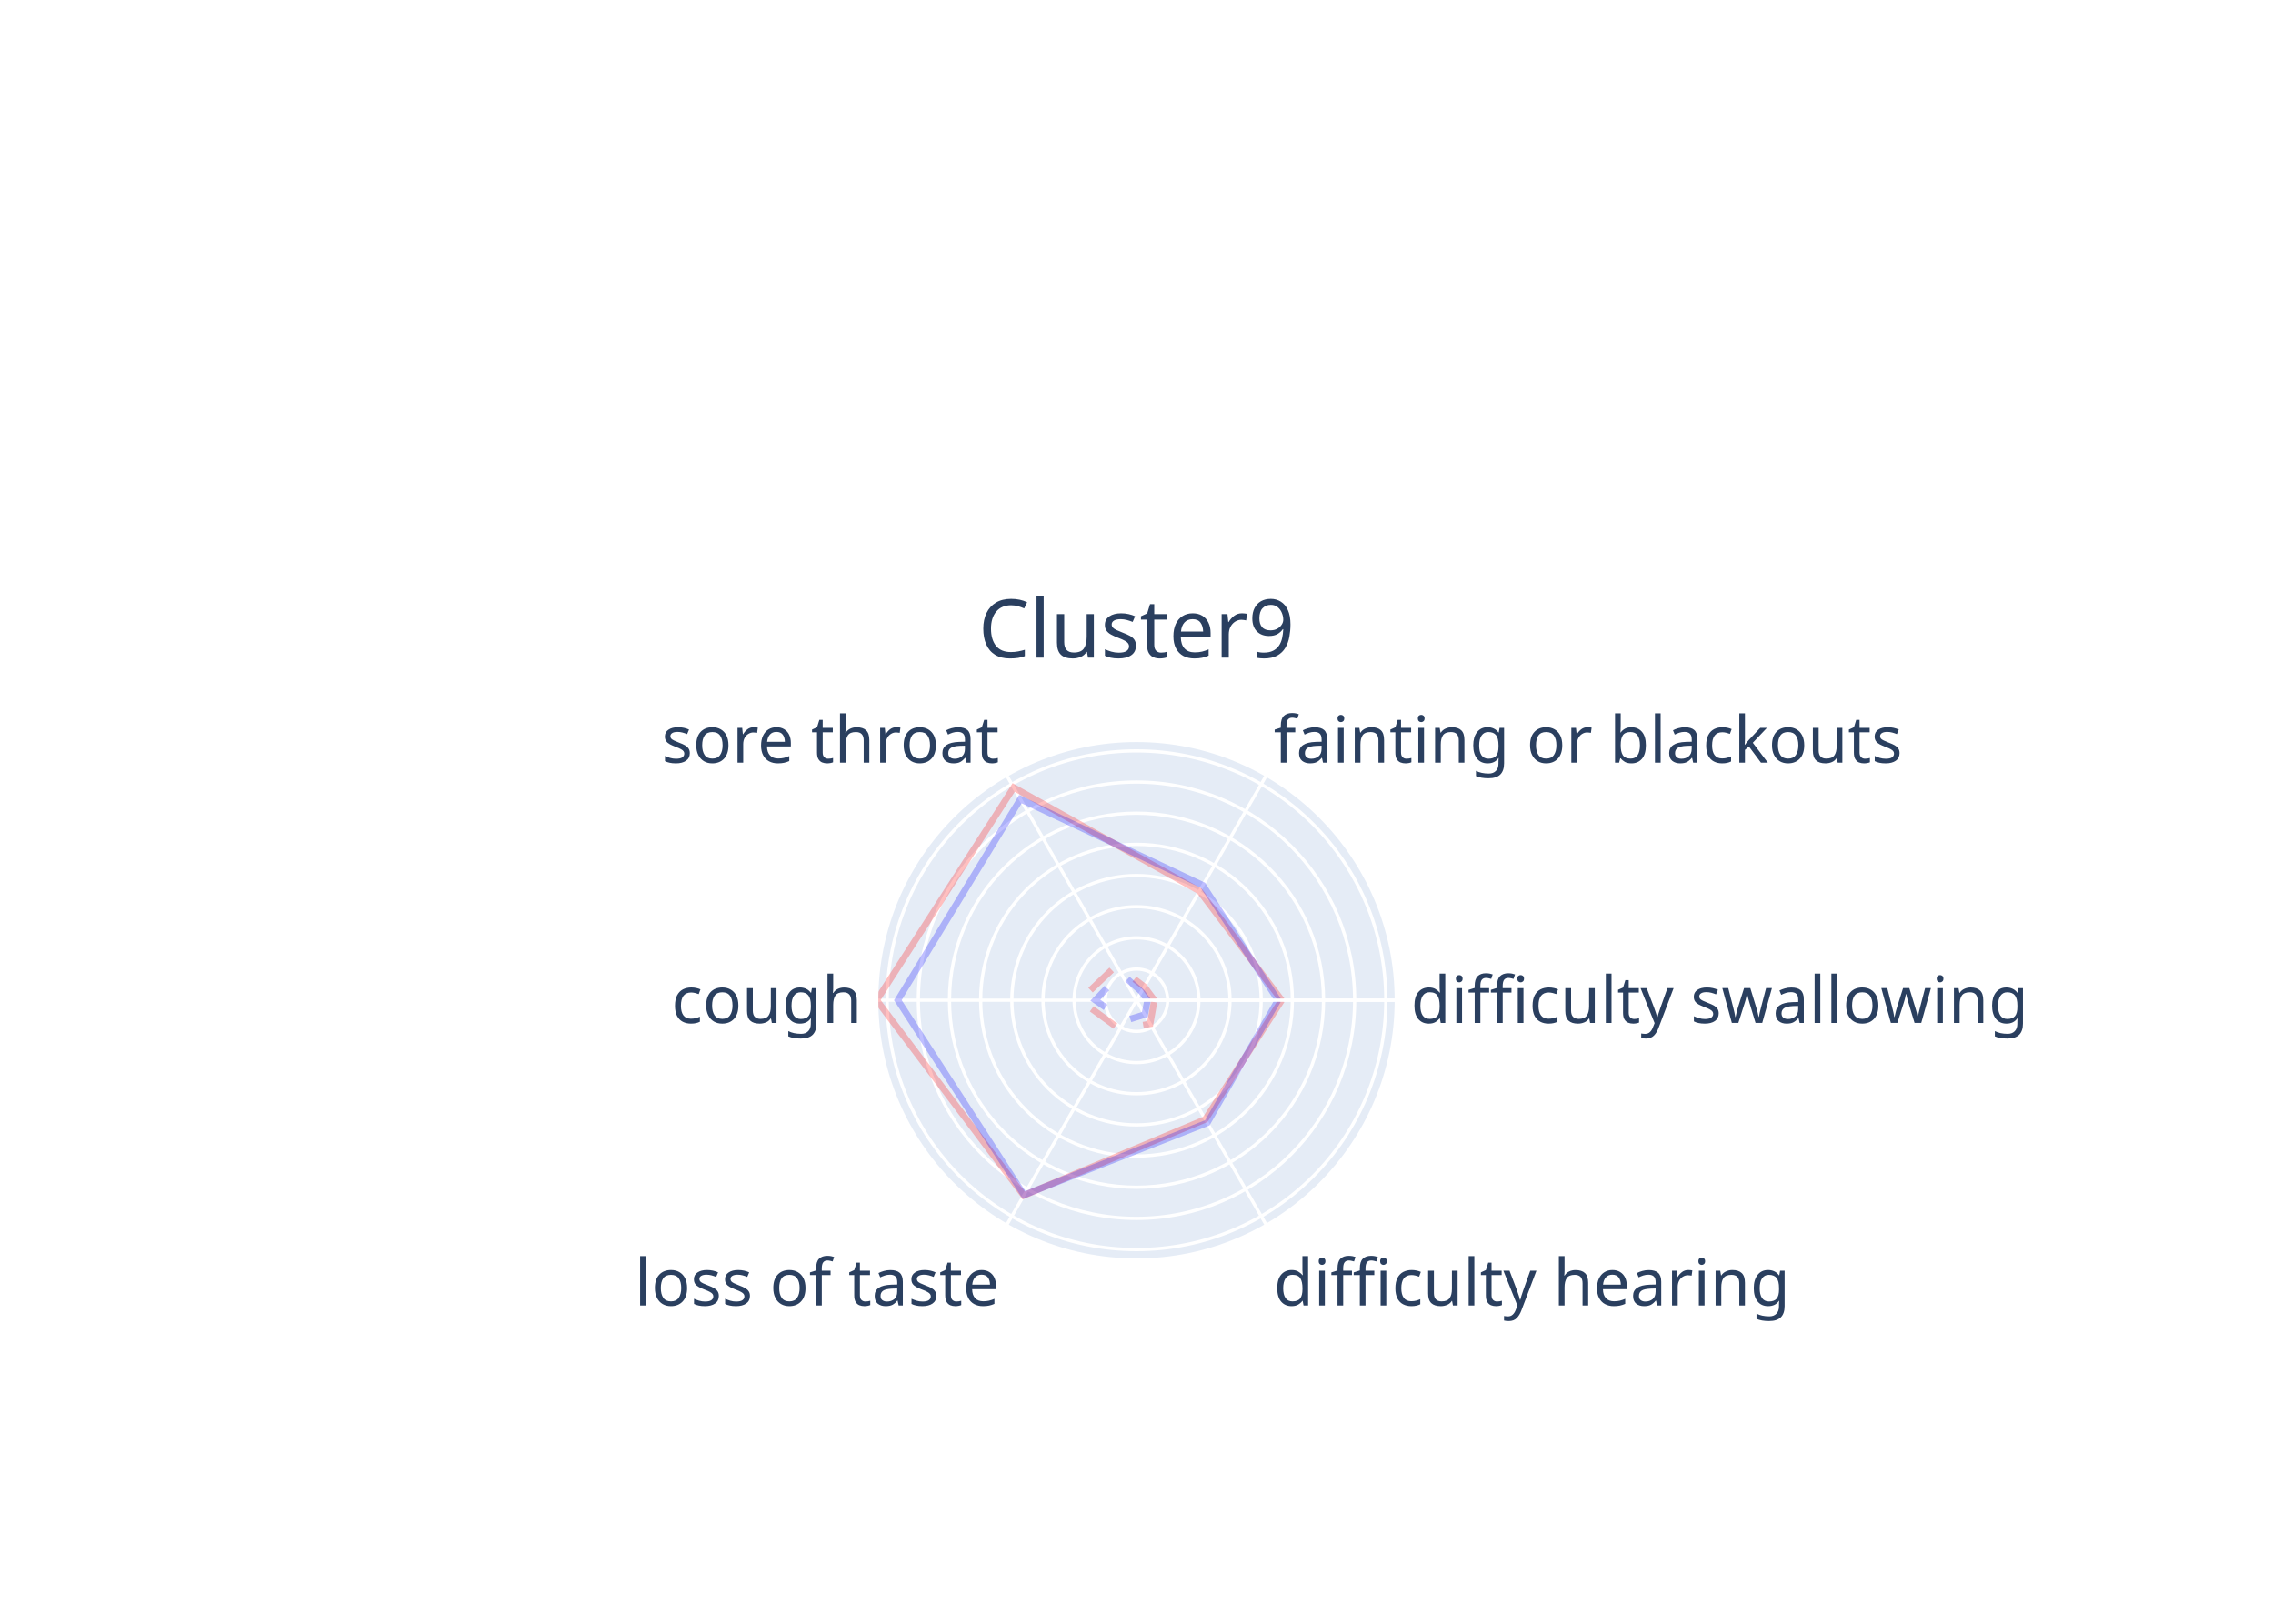
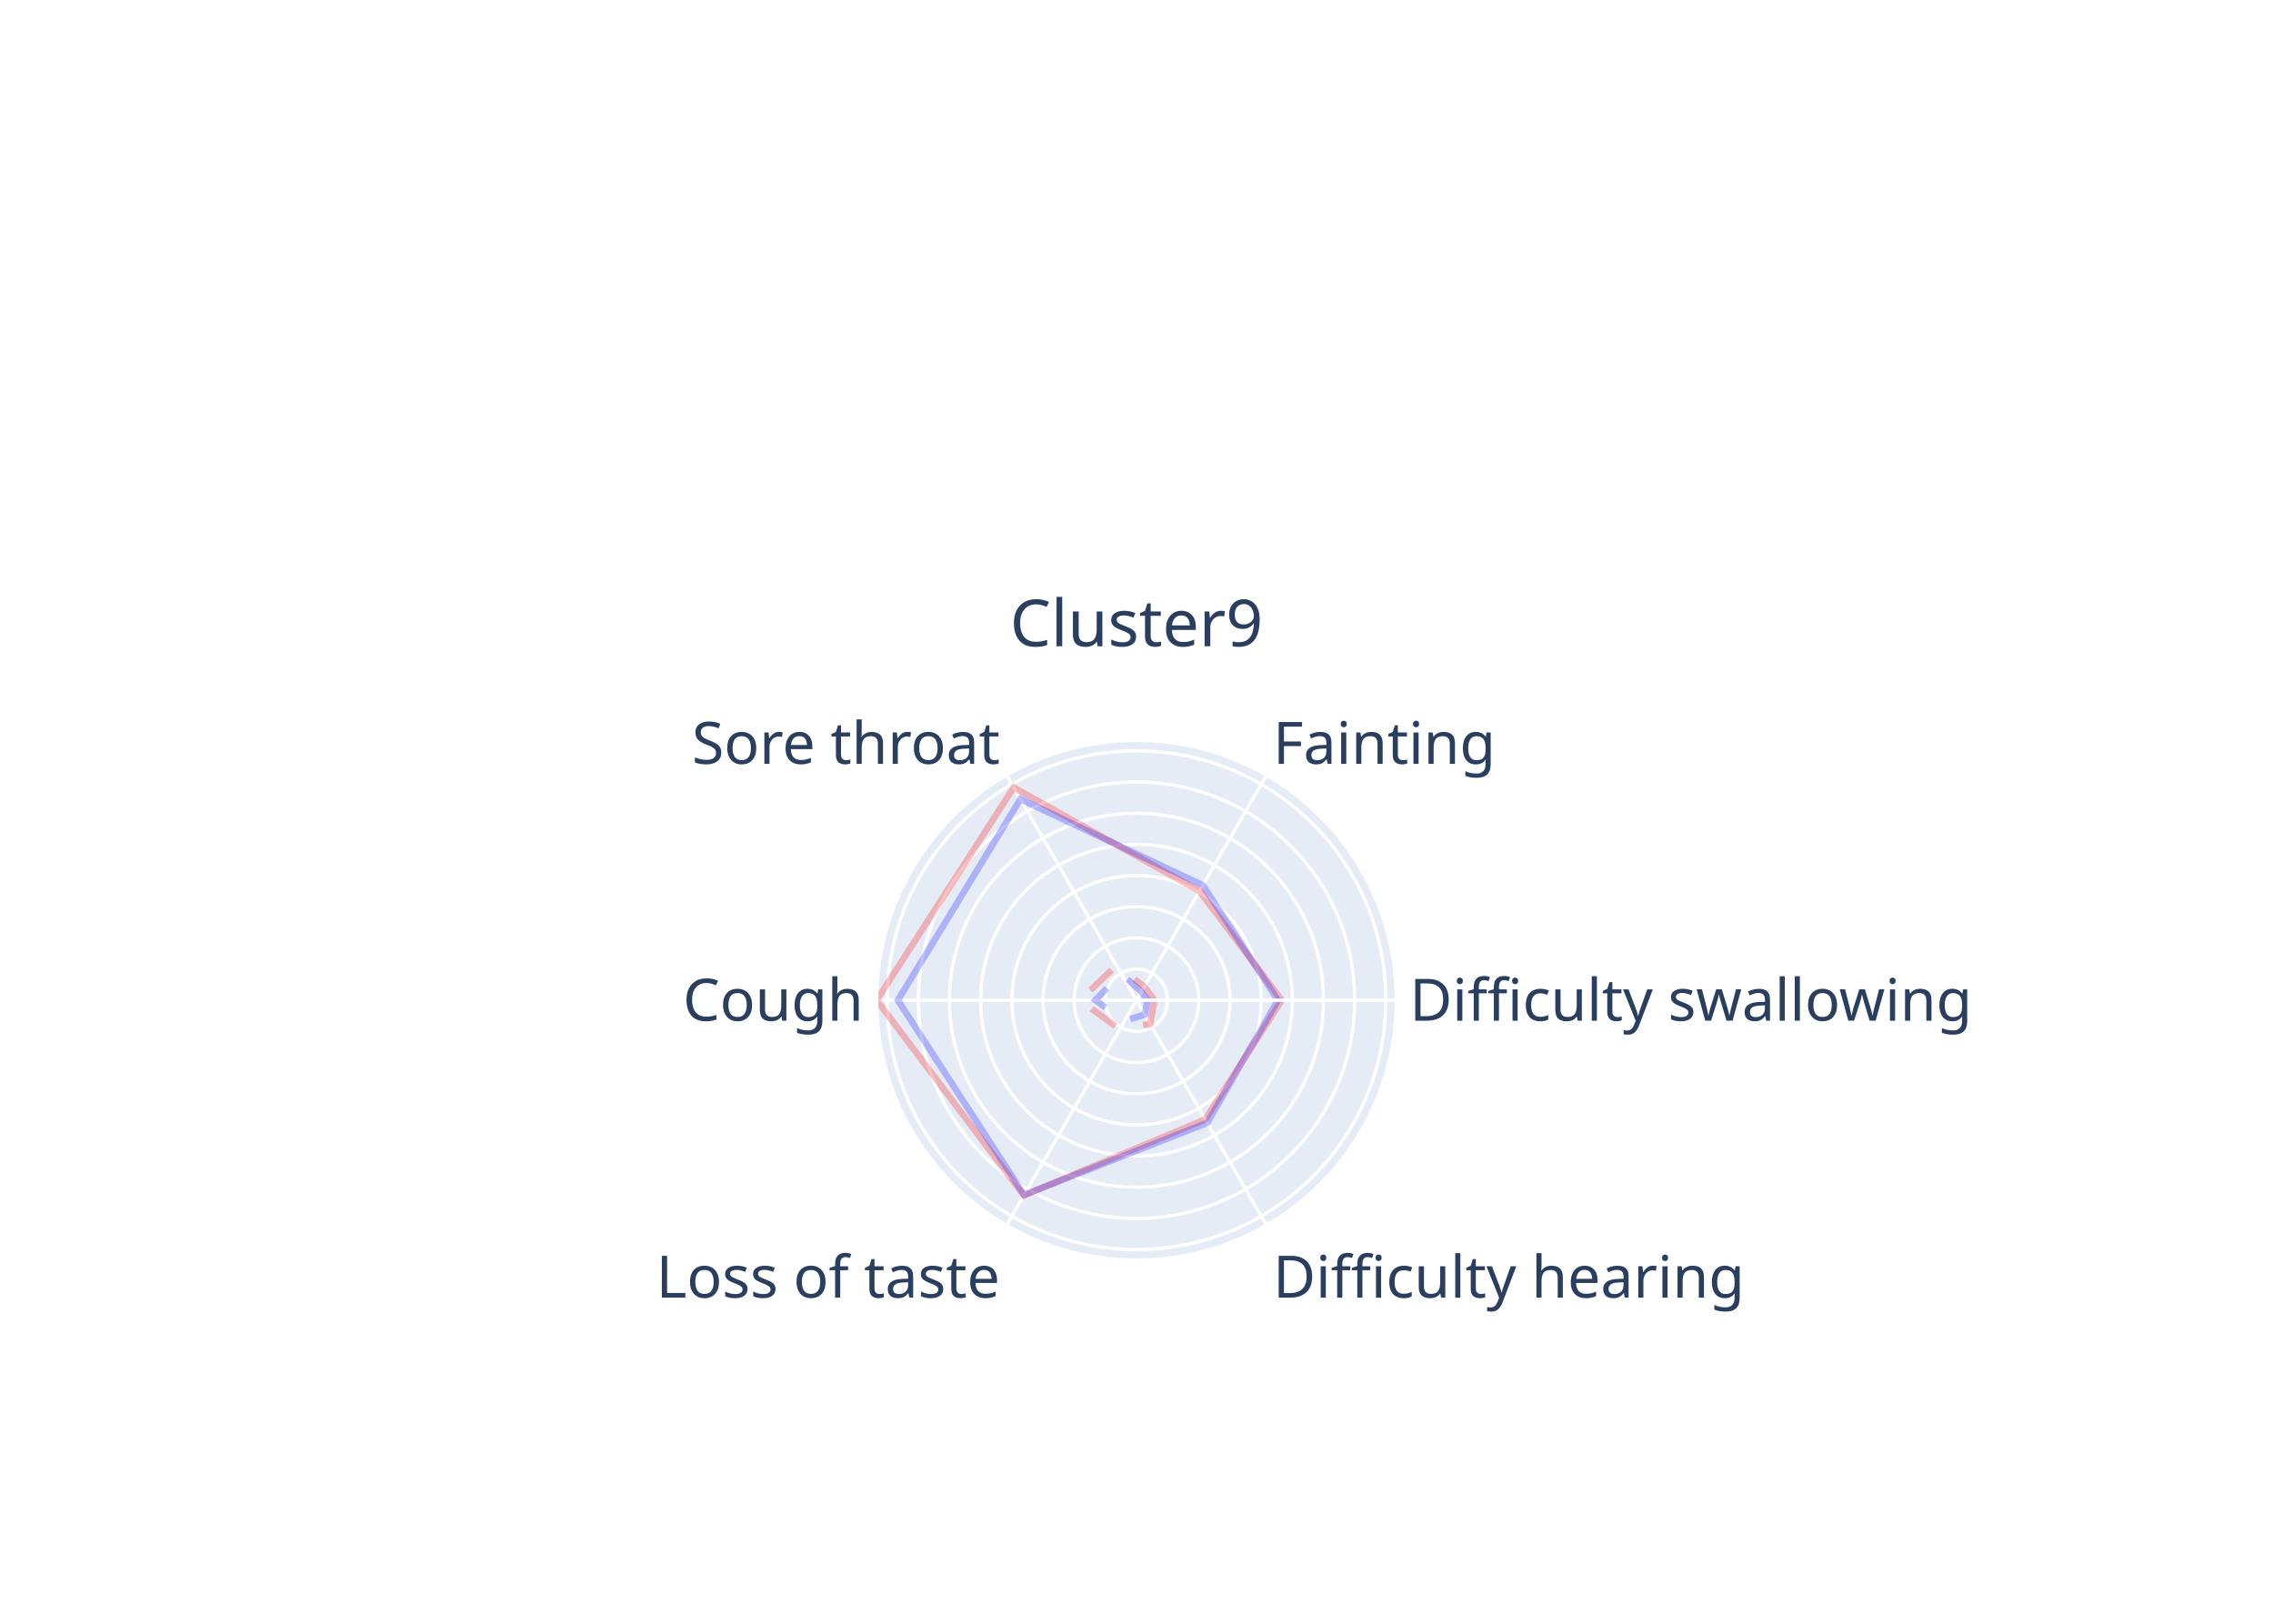
<svg xmlns="http://www.w3.org/2000/svg" class="main-svg" width="700" height="500" style="" viewBox="0 0 700 500">
  <rect x="0" y="0" width="700" height="500" style="fill: rgb(255, 255, 255); fill-opacity: 1;" />
-   <defs id="defs-3e3d14">
+   <defs id="defs-3eb3e3">
    <g class="clips">
-       <clipPath id="clip3e3d14polar-for-traces">
+       <clipPath id="clip3eb3e3polar-for-traces">
        <path d="M80,0A80,80 0,1,0 -80,-9.797174393178826e-15A80,80 0,1,0 80,1.9594348786357652e-14Z" transform="translate(80,80)" />
      </clipPath>
    </g>
    <g class="gradients" />
    <g class="patterns" />
  </defs>
  <g class="bglayer" />
  <g class="layer-below">
    <g class="imagelayer" />
    <g class="shapelayer" />
  </g>
  <g class="cartesianlayer" />
  <g class="polarlayer">
    <g class="polar">
      <g class="polarsublayer draglayer" />
      <g class="polarsublayer plotbg">
        <path d="M80,0A80,80 0,1,0 -80,-9.797174393178826e-15A80,80 0,1,0 80,1.9594348786357652e-14Z" transform="translate(350,308)" style="fill: rgb(229, 236, 246); fill-opacity: 1;" />
      </g>
      <g class="polarsublayer backplot">
        <g class="maplayer" />
      </g>
      <g class="polarsublayer angular-grid" style="fill: none;">
        <path class="angularaxisgrid" d="M350,308L430,308" style="stroke: rgb(255, 255, 255); stroke-opacity: 1; stroke-width: 1px;" />
        <path class="angularaxisgrid" d="M350,308L390,238.718" style="stroke: rgb(255, 255, 255); stroke-opacity: 1; stroke-width: 1px;" />
        <path class="angularaxisgrid" d="M350,308L310,238.718" style="stroke: rgb(255, 255, 255); stroke-opacity: 1; stroke-width: 1px;" />
        <path class="angularaxisgrid" d="M350,308L270,308" style="stroke: rgb(255, 255, 255); stroke-opacity: 1; stroke-width: 1px;" />
        <path class="angularaxisgrid" d="M350,308L310,377.282" style="stroke: rgb(255, 255, 255); stroke-opacity: 1; stroke-width: 1px;" />
        <path class="angularaxisgrid" d="M350,308L390,377.282" style="stroke: rgb(255, 255, 255); stroke-opacity: 1; stroke-width: 1px;" />
      </g>
      <g class="polarsublayer radial-grid" transform="translate(350,308)" style="fill: none;">
        <path class="xgrid" d="M9.6,0A9.6,9.6 0,1,0 -9.6,-1.175660927181459e-15A9.6,9.6 0,1,0 9.6,2.351321854362918e-15Z" style="stroke: rgb(255, 255, 255); stroke-opacity: 1; stroke-width: 1px;" />
        <path class="xgrid" d="M19.2,0A19.2,19.2 0,1,0 -19.2,-2.351321854362918e-15A19.2,19.2 0,1,0 19.2,4.702643708725836e-15Z" style="stroke: rgb(255, 255, 255); stroke-opacity: 1; stroke-width: 1px;" />
        <path class="xgrid" d="M28.79,0A28.79,28.79 0,1,0 -28.79,-3.5257581347452297e-15A28.79,28.79 0,1,0 28.79,7.0515162694904595e-15Z" style="stroke: rgb(255, 255, 255); stroke-opacity: 1; stroke-width: 1px;" />
        <path class="xgrid" d="M38.39,0A38.39,38.39 0,1,0 -38.39,-4.701419061926689e-15A38.39,38.39 0,1,0 38.39,9.402838123853379e-15Z" style="stroke: rgb(255, 255, 255); stroke-opacity: 1; stroke-width: 1px;" />
        <path class="xgrid" d="M47.99,0A47.99,47.99 0,1,0 -47.99,-5.877079989108148e-15A47.99,47.99 0,1,0 47.99,1.1754159978216296e-14Z" style="stroke: rgb(255, 255, 255); stroke-opacity: 1; stroke-width: 1px;" />
        <path class="xgrid" d="M57.59,0A57.59,57.59 0,1,0 -57.59,-7.052740916289608e-15A57.59,57.59 0,1,0 57.59,1.4105481832579216e-14Z" style="stroke: rgb(255, 255, 255); stroke-opacity: 1; stroke-width: 1px;" />
        <path class="xgrid" d="M67.18,0A67.18,67.18 0,1,0 -67.18,-8.227177196671919e-15A67.18,67.18 0,1,0 67.18,1.6454354393343838e-14Z" style="stroke: rgb(255, 255, 255); stroke-opacity: 1; stroke-width: 1px;" />
        <path class="xgrid" d="M76.78,0A76.78,76.78 0,1,0 -76.78,-9.402838123853379e-15A76.78,76.78 0,1,0 76.78,1.8805676247706757e-14Z" style="stroke: rgb(255, 255, 255); stroke-opacity: 1; stroke-width: 1px;" />
      </g>
-       <g class="polarsublayer frontplot" transform="translate(270,228)" clip-path="url(#clip3e3d14polar-for-traces)">
+       <g class="polarsublayer frontplot" transform="translate(270,228)" clip-path="url(#clip3eb3e3polar-for-traces)">
        <g class="barlayer" />
        <g class="scatterlayer">
-           <g class="trace scatter trace4c60da" style="stroke-miterlimit: 2; opacity: 1;">
+           <g class="trace scatter tracec69555" style="stroke-miterlimit: 2; opacity: 1;">
            <g class="fills" />
            <g class="errorbars" />
            <g class="lines">
              <path class="js-line" d="M124.72,80L99.4,46.39L42.18,14.49L0,80L45.29,140.11L101.18,116.69L124.72,80" style="vector-effect: none; fill: none; stroke: rgb(255, 0, 0); stroke-opacity: 0.25; stroke-width: 2px; opacity: 1;" />
            </g>
            <g class="points" />
            <g class="text" />
          </g>
-           <g class="trace scatter tracee7b86f" style="stroke-miterlimit: 2; opacity: 1;">
+           <g class="trace scatter tracec7fdd4" style="stroke-miterlimit: 2; opacity: 1;">
            <g class="fills" />
            <g class="errorbars" />
            <g class="lines">
              <path class="js-line" d="M123.57,80L100.43,44.61L44.25,18.08L6.51,80L45.38,139.96L101.8,117.75L123.57,80" style="vector-effect: none; fill: none; stroke: rgb(0, 0, 255); stroke-opacity: 0.25; stroke-width: 2px; opacity: 1;" />
            </g>
            <g class="points" />
            <g class="text" />
          </g>
-           <g class="trace scatter traceb51f96" style="stroke-miterlimit: 2; opacity: 1;">
+           <g class="trace scatter traceeb2002" style="stroke-miterlimit: 2; opacity: 1;">
            <g class="fills" />
            <g class="errorbars" />
            <g class="lines">
              <path class="js-line" d="M85.5,80L82.4,75.85L73.82,69.29L62.59,80L74.84,88.94L84.2,87.28L85.5,80" style="vector-effect: none; fill: none; stroke: rgb(255, 0, 0); stroke-opacity: 0.25; stroke-dasharray: 9px, 9px; stroke-width: 2px; opacity: 1;" />
            </g>
            <g class="points" />
            <g class="text" />
          </g>
-           <g class="trace scatter trace7e986a" style="stroke-miterlimit: 2; opacity: 1;">
+           <g class="trace scatter traceba5855" style="stroke-miterlimit: 2; opacity: 1;">
            <g class="fills" />
            <g class="errorbars" />
            <g class="lines">
              <path class="js-line" d="M83.4,80L81.51,77.38L75.21,71.7L67.33,80L76.35,86.32L82.54,84.41L83.4,80" style="vector-effect: none; fill: none; stroke: rgb(0, 0, 255); stroke-opacity: 0.25; stroke-dasharray: 9px, 9px; stroke-width: 2px; opacity: 1;" />
            </g>
            <g class="points" />
            <g class="text" />
          </g>
        </g>
      </g>
      <g class="polarsublayer angular-line">
        <path d="M80,0A80,80 0,1,0 -80,-9.797174393178826e-15A80,80 0,1,0 80,1.9594348786357652e-14Z" transform="translate(350,308)" stroke-width="1" style="fill: none; stroke: rgb(255, 255, 255); stroke-opacity: 1;" />
      </g>
      <g class="polarsublayer radial-line">
        <line x1="0" y1="0" x2="80" y2="0" transform="translate(350,308)" stroke-width="1" style="fill: none; stroke: rgb(255, 255, 255); stroke-opacity: 1;" />
      </g>
      <g class="polarsublayer angular-axis">
        <g class="angularaxistick">
-           <text text-anchor="start" x="4.5" y="7" transform="translate(430,308)" style="font-family: sans-serif; font-size: 20px; fill: rgb(42, 63, 95); fill-opacity: 1; white-space: pre; opacity: 1;">difficulty swallowing</text>
+           <text text-anchor="start" x="4.1" y="6.3" transform="translate(430,308)" style="font-family: sans-serif; font-size: 18px; fill: rgb(42, 63, 95); fill-opacity: 1; white-space: pre; opacity: 1;">Difficulty swallowing</text>
        </g>
        <g class="angularaxistick">
-           <text text-anchor="start" x="2.25" y="-3.861" transform="translate(390,238.718)" style="font-family: sans-serif; font-size: 20px; fill: rgb(42, 63, 95); fill-opacity: 1; white-space: pre; opacity: 1;">fainting or blackouts</text>
+           <text text-anchor="start" x="2.05" y="-3.518" transform="translate(390,238.718)" style="font-family: sans-serif; font-size: 18px; fill: rgb(42, 63, 95); fill-opacity: 1; white-space: pre; opacity: 1;">Fainting</text>
        </g>
        <g class="angularaxistick">
-           <text text-anchor="end" x="-2.25" y="-3.861" transform="translate(310,238.718)" style="font-family: sans-serif; font-size: 20px; fill: rgb(42, 63, 95); fill-opacity: 1; white-space: pre; opacity: 1;">sore throat</text>
+           <text text-anchor="end" x="-2.05" y="-3.518" transform="translate(310,238.718)" style="font-family: sans-serif; font-size: 18px; fill: rgb(42, 63, 95); fill-opacity: 1; white-space: pre; opacity: 1;">Sore throat</text>
        </g>
        <g class="angularaxistick">
-           <text text-anchor="end" x="-4.5" y="7" transform="translate(270,308)" style="font-family: sans-serif; font-size: 20px; fill: rgb(42, 63, 95); fill-opacity: 1; white-space: pre; opacity: 1;">cough</text>
+           <text text-anchor="end" x="-4.1" y="6.3" transform="translate(270,308)" style="font-family: sans-serif; font-size: 18px; fill: rgb(42, 63, 95); fill-opacity: 1; white-space: pre; opacity: 1;">Cough</text>
        </g>
        <g class="angularaxistick">
-           <text text-anchor="end" x="-2.25" y="24.718" transform="translate(310,377.282)" style="font-family: sans-serif; font-size: 20px; fill: rgb(42, 63, 95); fill-opacity: 1; white-space: pre; opacity: 1;">loss of taste</text>
+           <text text-anchor="end" x="-2.05" y="22.289" transform="translate(310,377.282)" style="font-family: sans-serif; font-size: 18px; fill: rgb(42, 63, 95); fill-opacity: 1; white-space: pre; opacity: 1;">Loss of taste</text>
        </g>
        <g class="angularaxistick">
-           <text text-anchor="start" x="2.25" y="24.718" transform="translate(390,377.282)" style="font-family: sans-serif; font-size: 20px; fill: rgb(42, 63, 95); fill-opacity: 1; white-space: pre; opacity: 1;">difficulty hearing</text>
+           <text text-anchor="start" x="2.05" y="22.289" transform="translate(390,377.282)" style="font-family: sans-serif; font-size: 18px; fill: rgb(42, 63, 95); fill-opacity: 1; white-space: pre; opacity: 1;">Difficulty hearing</text>
        </g>
      </g>
      <g class="polarsublayer radial-axis" display="none" />
    </g>
  </g>
  <g class="smithlayer" />
  <g class="ternarylayer" />
  <g class="geolayer" />
  <g class="funnelarealayer" />
  <g class="pielayer" />
  <g class="iciclelayer" />
  <g class="treemaplayer" />
  <g class="sunburstlayer" />
  <g class="glimages" />
-   <defs id="topdefs-3e3d14">
+   <defs id="topdefs-3eb3e3">
    <g class="clips" />
  </defs>
  <g class="layer-above">
    <g class="imagelayer" />
    <g class="shapelayer" />
  </g>
  <g class="infolayer">
    <g class="g-gtitle">
-       <text class="gtitle" x="350" y="185" text-anchor="middle" dy="0.7em" style="opacity: 1; font-family: sans-serif; font-size: 25px; fill: rgb(42, 63, 95); fill-opacity: 1; white-space: pre;">Cluster9</text>
+       <text class="gtitle" x="350" y="185" text-anchor="middle" dy="0.7em" style="opacity: 1; font-family: sans-serif; font-size: 20px; fill: rgb(42, 63, 95); fill-opacity: 1; white-space: pre;">Cluster9</text>
    </g>
    <g class="g-polartitle" />
  </g>
</svg>
